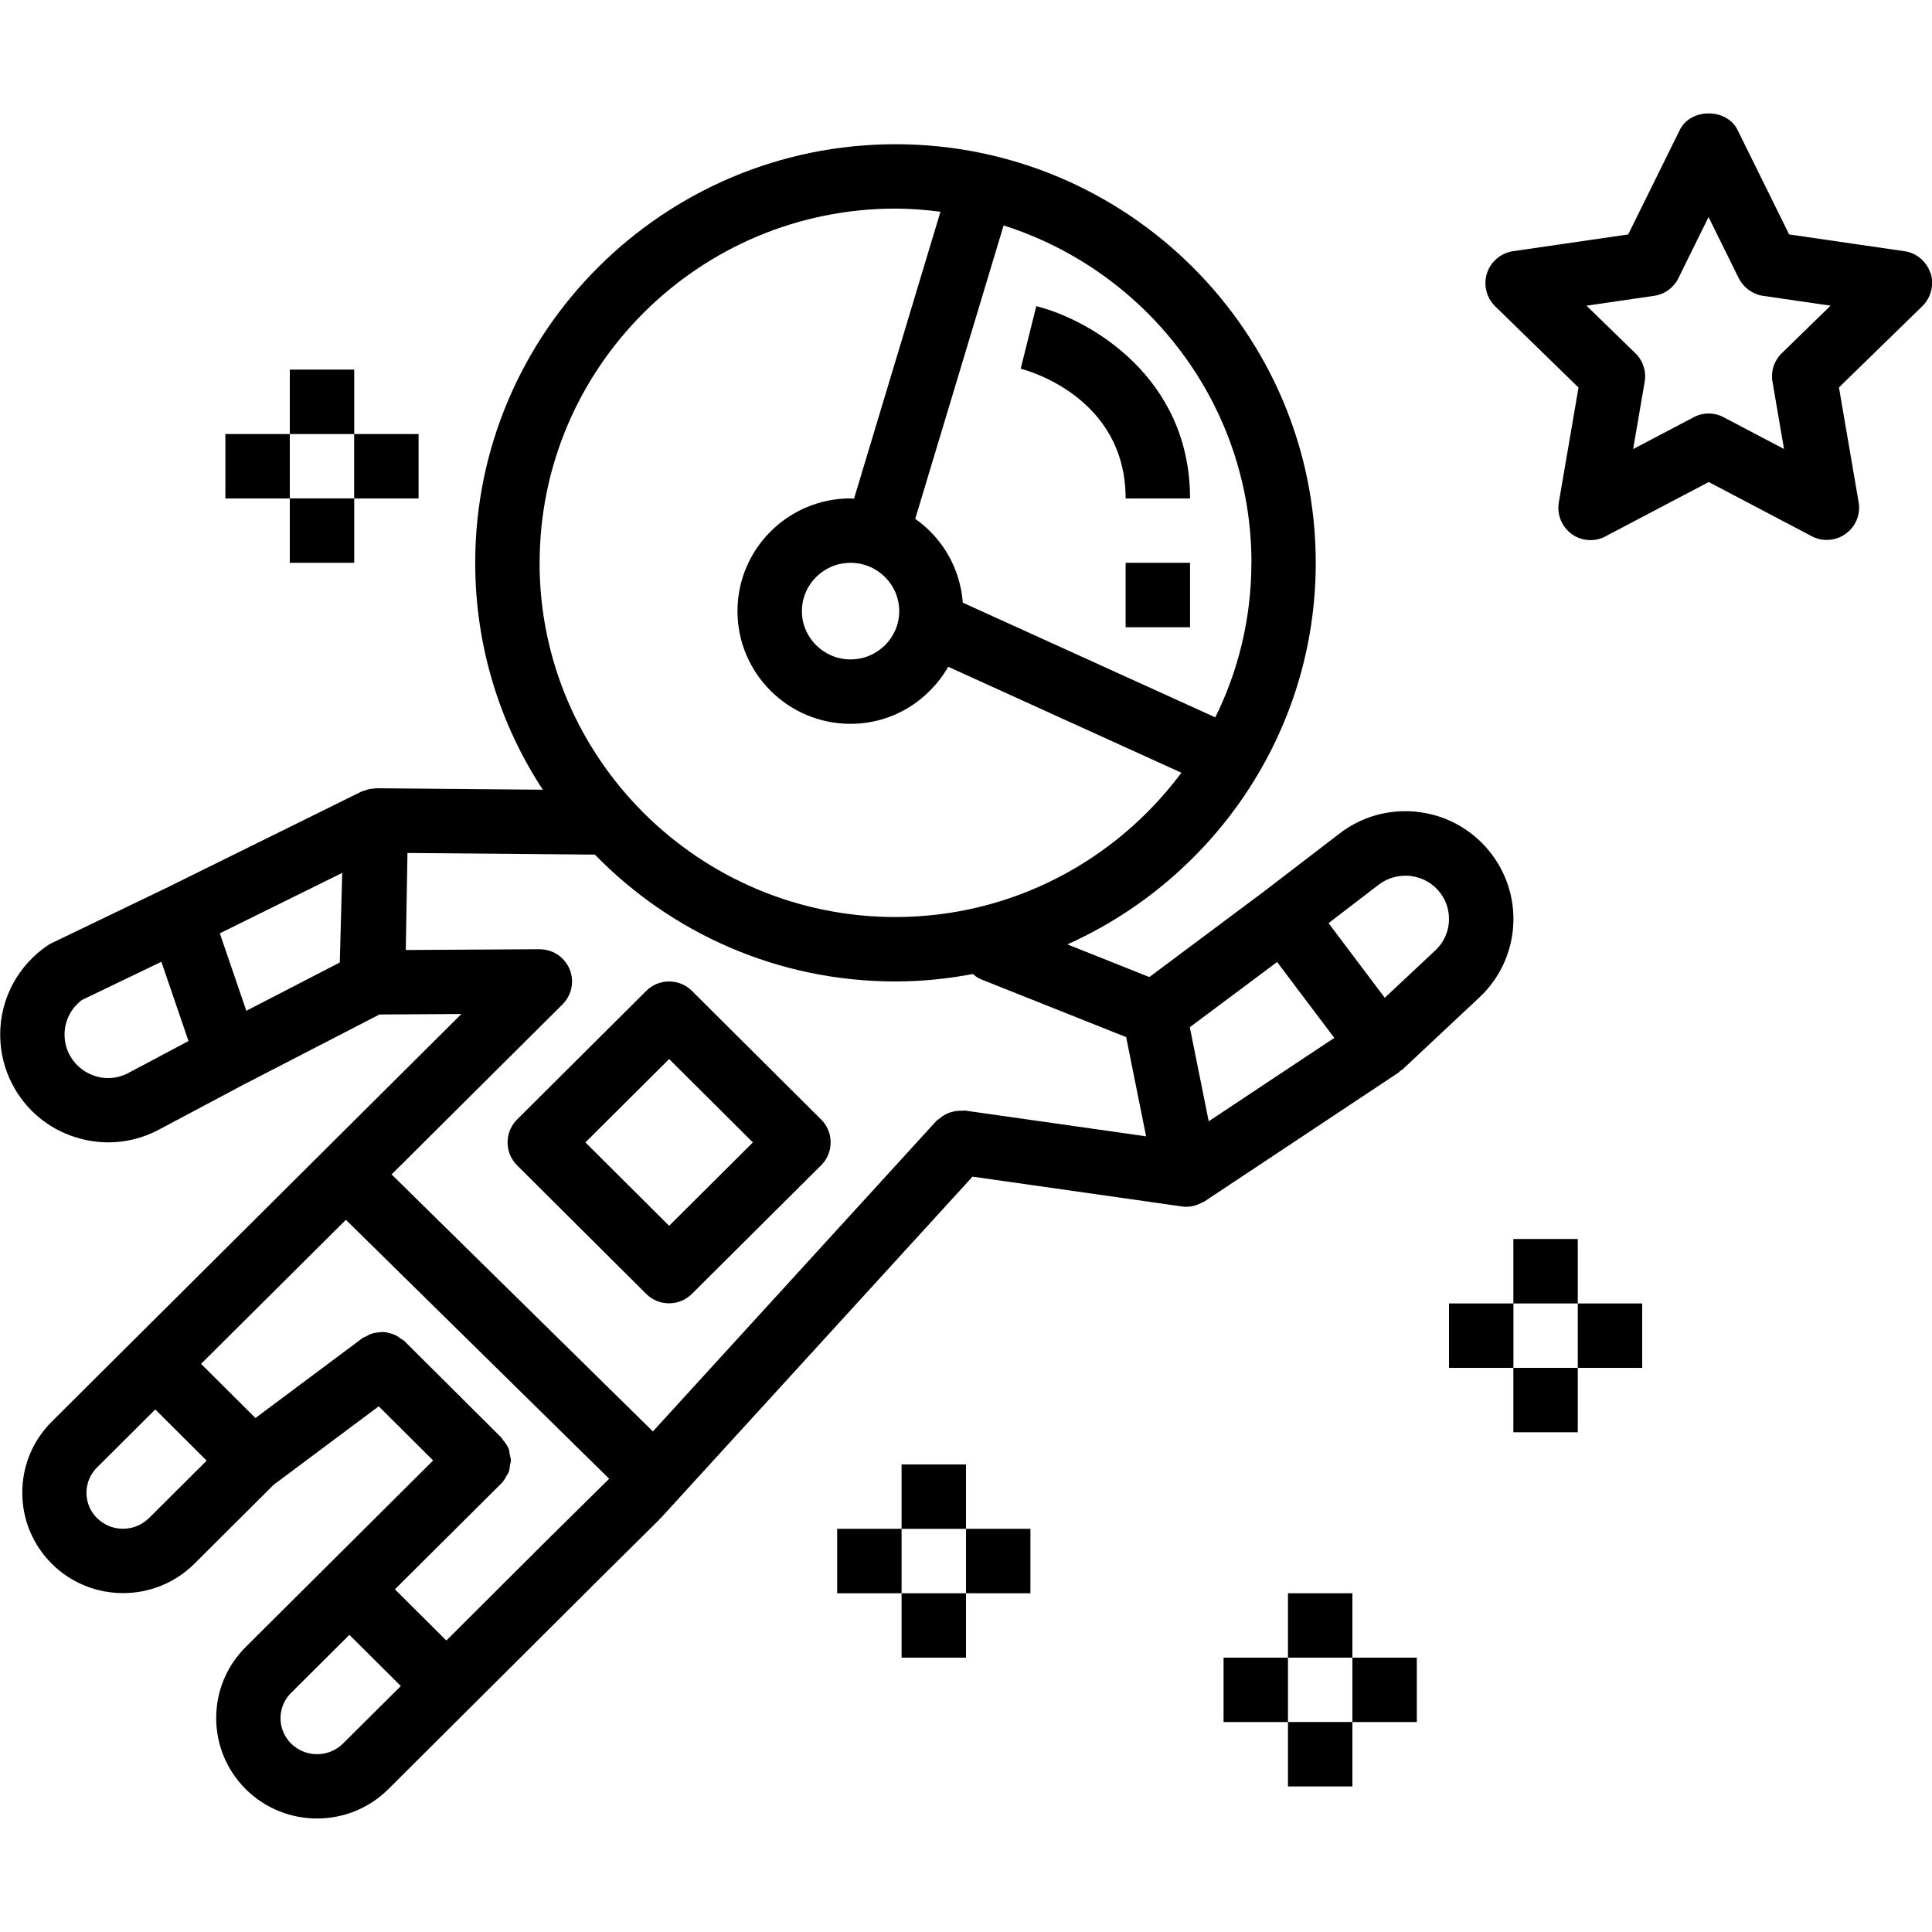
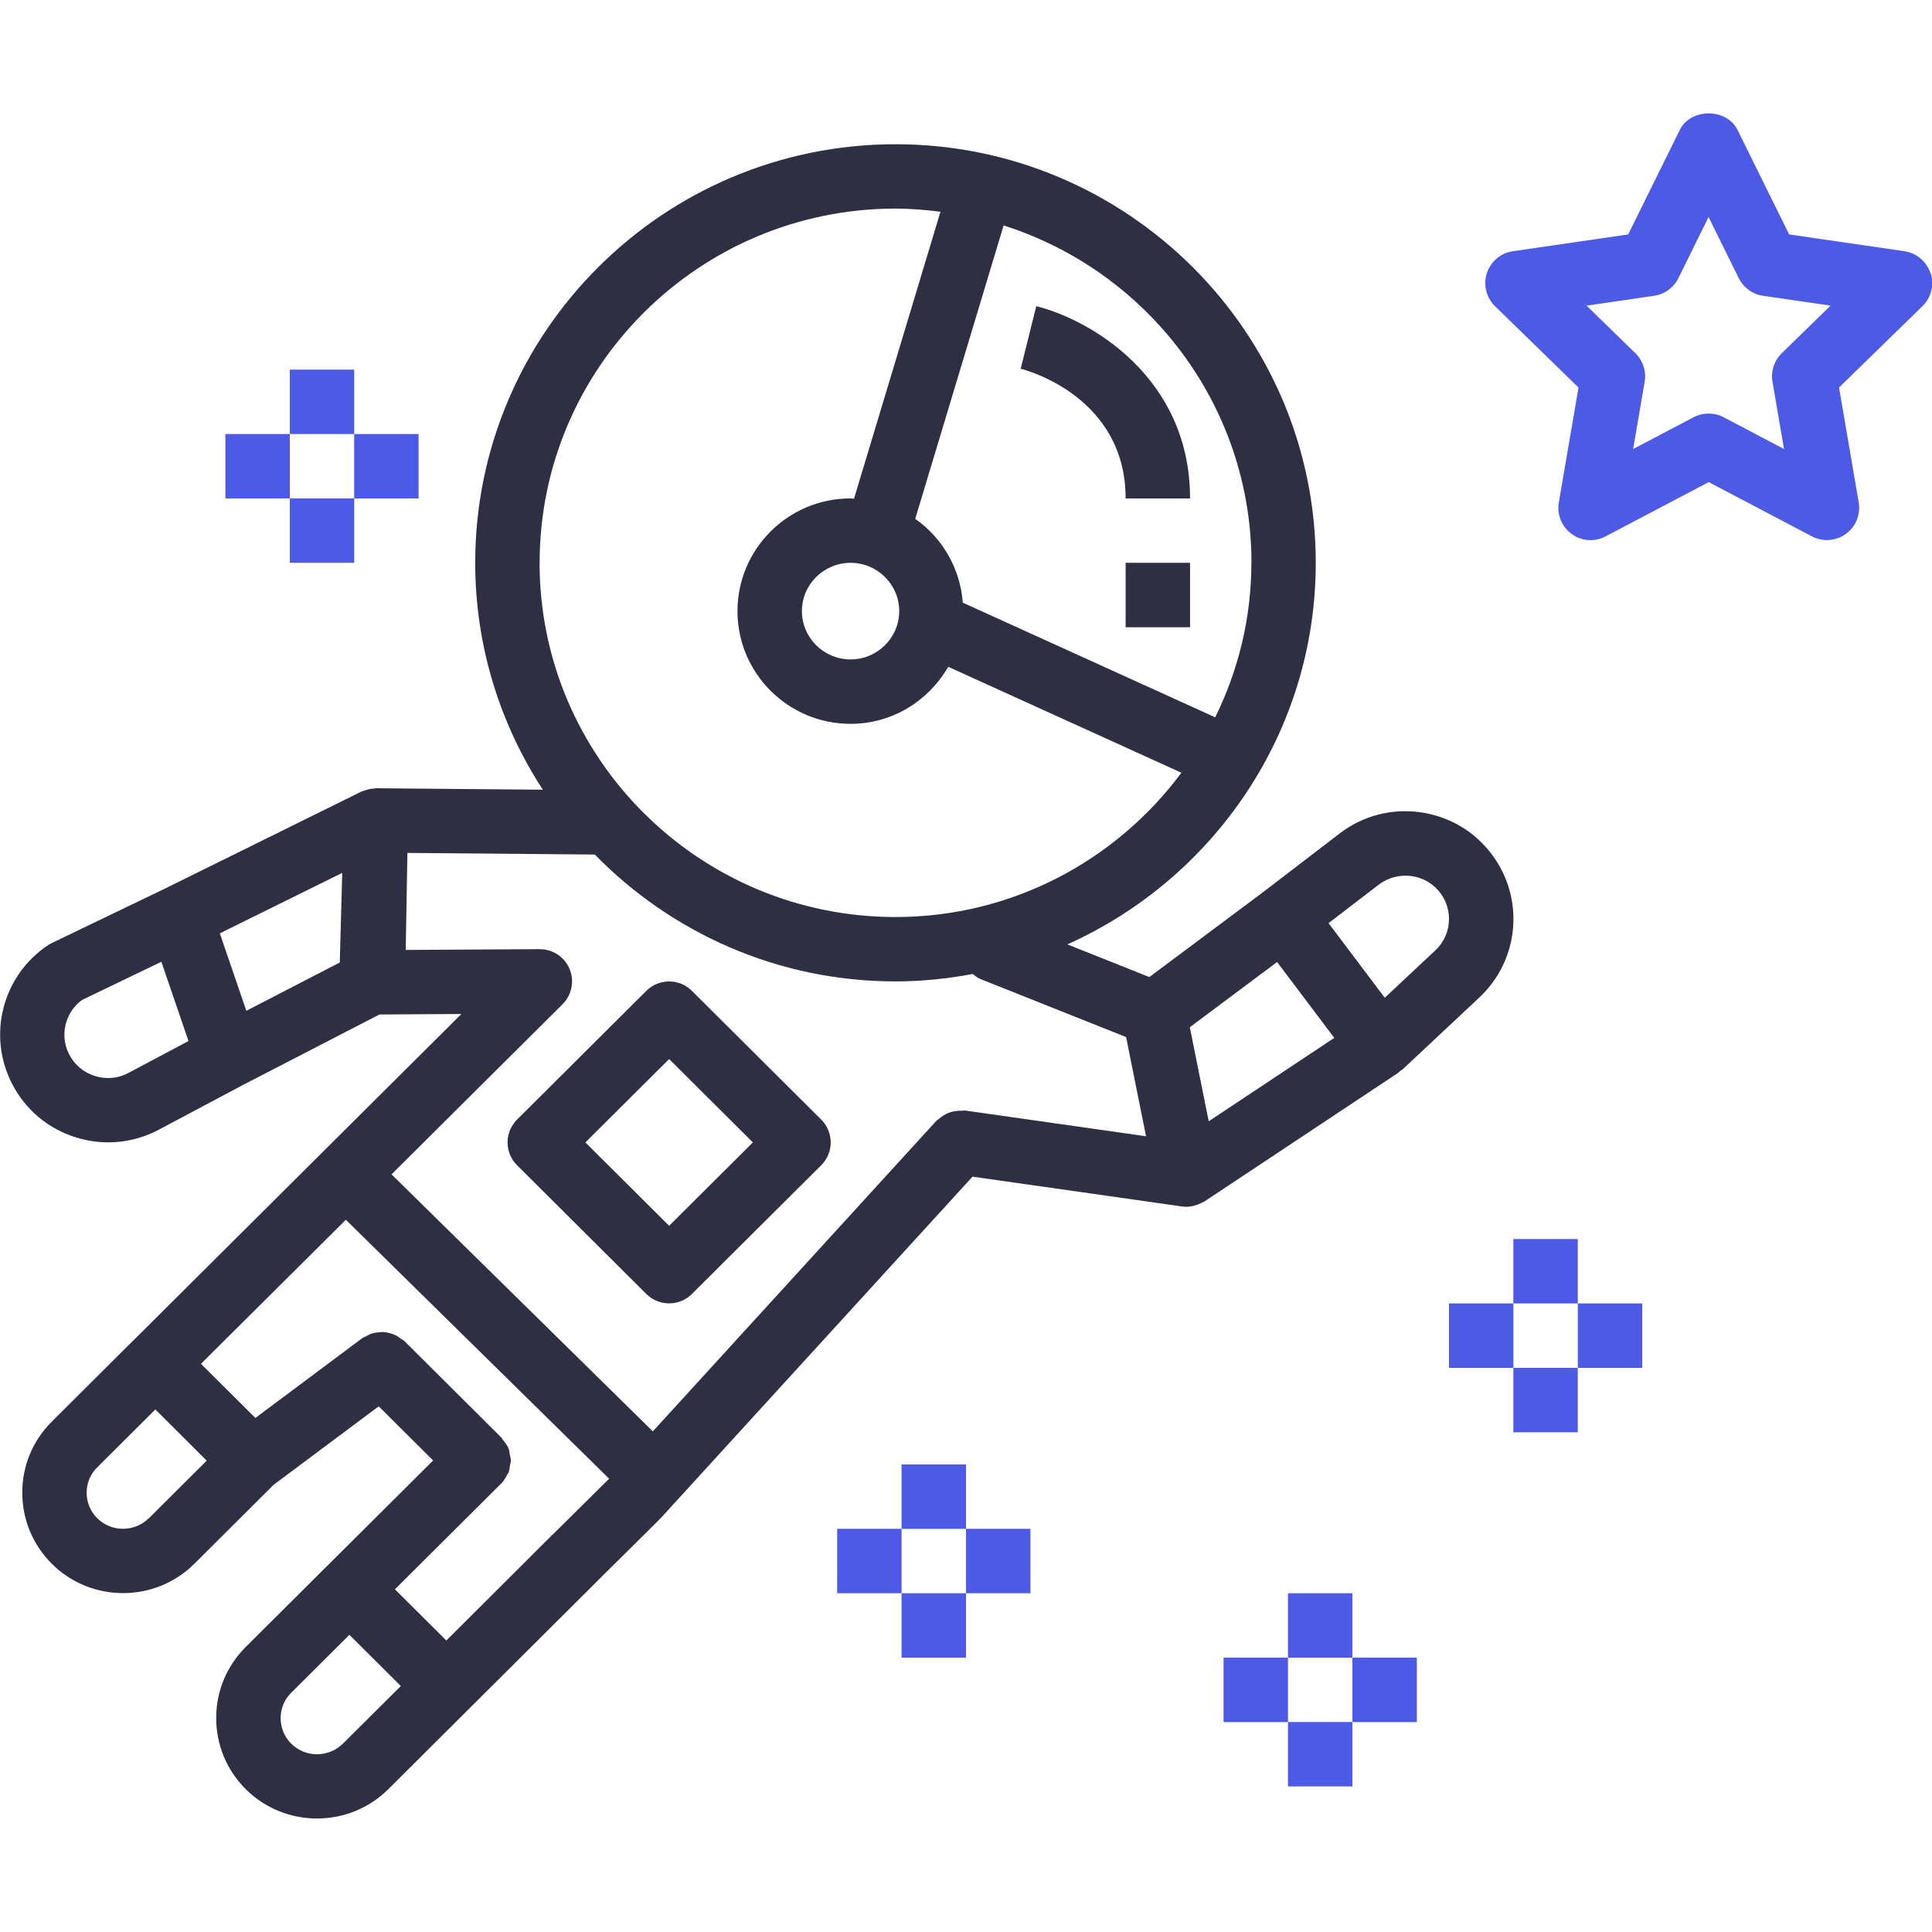
<svg xmlns="http://www.w3.org/2000/svg" version="1.1" width="32" height="32" viewBox="0 0 32 32">
-   <path d="M31.974 4.524c-0.063-0.192-0.227-0.333-0.427-0.363l-0.003-0-1.91-0.278-0.855-1.731c-0.179-0.365-0.777-0.365-0.956 0l-0.855 1.731-1.91 0.278c-0.259 0.040-0.455 0.262-0.455 0.529 0 0.149 0.061 0.284 0.159 0.381l0 0 1.383 1.348-0.326 1.903c-0.034 0.2 0.048 0.402 0.212 0.522 0.087 0.064 0.195 0.102 0.313 0.102 0.091 0 0.177-0.023 0.252-0.064l-0.003 0.001 1.709-0.899 1.709 0.899c0.071 0.038 0.156 0.060 0.246 0.060 0.296 0 0.536-0.24 0.536-0.536 0-0.031-0.003-0.061-0.008-0.090l0 0.003-0.326-1.903 1.383-1.348c0.099-0.098 0.16-0.234 0.16-0.384 0-0.058-0.009-0.114-0.026-0.167l0.001 0.004zM29.511 5.851c-0.099 0.096-0.161 0.231-0.161 0.38 0 0.032 0.003 0.064 0.008 0.095l-0-0.003 0.191 1.114-1-0.526c-0.072-0.039-0.158-0.062-0.249-0.062s-0.177 0.023-0.252 0.064l0.003-0.001-1.001 0.526 0.191-1.114c0.005-0.028 0.008-0.059 0.008-0.092 0-0.149-0.062-0.284-0.161-0.38l-0-0-0.81-0.789 1.119-0.163c0.178-0.026 0.325-0.136 0.401-0.289l0.001-0.003 0.5-1.013 0.5 1.013c0.079 0.154 0.225 0.264 0.399 0.292l0.003 0 1.119 0.163zM26.133 20.522h-1.067v1.067h1.067zM26.133 22.656h-1.067v1.067h1.067zM27.2 21.589h-1.067v1.067h1.067zM25.067 21.589h-1.067v1.067h1.067zM22.4 26.389h-1.067v1.067h1.067zM22.4 28.522h-1.067v1.067h1.067zM23.467 27.456h-1.067v1.067h1.067zM21.333 27.456h-1.067v1.067h1.067zM16 24.256h-1.067v1.067h1.067zM16 26.389h-1.067v1.067h1.067zM17.067 25.322h-1.067v1.067h1.067zM14.933 25.322h-1.067v1.067h1.067zM5.867 6.122h-1.067v1.067h1.067zM5.867 8.255h-1.067v1.067h1.067z" />
-   <path d="M6.933 7.189h-1.067v1.067h1.067zM4.8 7.189h-1.067v1.067h1.067z" />
-   <path d="M24.715 14.159c-0.28-0.376-0.699-0.636-1.179-0.704l-0.009-0.001c-0.076-0.012-0.164-0.018-0.253-0.018-0.411 0-0.789 0.139-1.091 0.373l0.004-0.003-1.252 0.96-1.898 1.417-1.358-0.541c2.421-1.086 4.114-3.508 4.114-6.32 0-3.823-3.123-6.933-6.961-6.933s-6.961 3.11-6.961 6.933c0 0 0 0.001 0 0.001 0 1.398 0.418 2.698 1.136 3.782l-0.016-0.025-2.769-0.024q-0.012 0.002-0.023 0.005c-0.056 0.002-0.109 0.013-0.158 0.032l0.003-0.001-0.038 0.013q-0.010 0.003-0.019 0.006l-3.234 1.597-1.893 0.911c-0.024 0.011-0.045 0.023-0.064 0.036l0.001-0.001c-0.482 0.324-0.794 0.866-0.794 1.482 0 0.297 0.073 0.577 0.201 0.823l-0.005-0.010c0.22 0.429 0.595 0.745 1.056 0.889q0.268 0.083 0.539 0.083c0.29 0 0.577-0.071 0.839-0.211l1.388-0.738 2.264-1.169 1.357-0.008-6.783 6.75c-0.316 0.315-0.49 0.732-0.49 1.178s0.174 0.863 0.49 1.179c0.325 0.323 0.752 0.485 1.179 0.485s0.854-0.162 1.18-0.485l1.314-1.309 1.741-1.3 0.901 0.897-3.103 3.088c-0.316 0.315-0.49 0.732-0.49 1.178s0.174 0.863 0.49 1.179c0.325 0.323 0.753 0.485 1.18 0.485s0.855-0.162 1.18-0.485l3.483-3.469 1.010-1-0.004-0.004q0.010-0.008 0.022-0.015l5.166-5.658 3.471 0.494q0.037 0.006 0.075 0.005c0.068-0.001 0.132-0.015 0.19-0.039l-0.003 0.001q0.026-0.010 0.050-0.023c0.019-0.010 0.039-0.015 0.058-0.027l3.213-2.133c0.012-0.008 0.018-0.021 0.029-0.029 0.013-0.010 0.029-0.014 0.041-0.026l1.271-1.191c0.662-0.62 0.753-1.635 0.212-2.362zM2.13 17.77c-0.098 0.054-0.215 0.086-0.34 0.086-0.078 0-0.153-0.013-0.223-0.036l0.005 0.001c-0.294-0.094-0.503-0.365-0.503-0.684 0-0.235 0.113-0.444 0.288-0.574l0.002-0.001 1.314-0.632 0.449 1.313zM5.628 15.942l-1.548 0.8-0.439-1.283 2.027-1.001zM20.727 9.322c-0.001 0.932-0.222 1.813-0.614 2.592l0.015-0.033-4.181-1.899c-0.043-0.575-0.342-1.073-0.782-1.384l-0.006-0.004 1.464-4.86c2.378 0.756 4.105 2.974 4.105 5.588zM8.938 9.322c0-3.235 2.644-5.867 5.894-5.867 0.253 0 0.5 0.021 0.745 0.052l-1.432 4.754c-0.019-0.001-0.037-0.006-0.057-0.006-1.033 0-1.873 0.837-1.873 1.867s0.84 1.867 1.873 1.867c0.694 0 1.294-0.383 1.618-0.945l3.862 1.755c-1.086 1.455-2.802 2.388-4.737 2.39h-0c-3.25 0-5.894-2.632-5.894-5.867zM14.894 10.122c0 0.441-0.362 0.8-0.806 0.8s-0.806-0.359-0.806-0.8 0.362-0.8 0.806-0.8 0.806 0.359 0.806 0.8zM2.465 25.146c-0.11 0.108-0.261 0.175-0.428 0.175s-0.317-0.066-0.427-0.174l0 0c-0.11-0.107-0.178-0.257-0.178-0.422s0.068-0.315 0.178-0.422l0-0 0.962-0.958 0.851 0.848-0.959 0.955zM5.679 28.88c-0.11 0.108-0.261 0.175-0.428 0.175s-0.317-0.067-0.427-0.174l0 0c-0.11-0.107-0.178-0.257-0.178-0.422s0.068-0.315 0.178-0.422l0-0 0.963-0.959 0.852 0.848-0.96 0.955zM9.16 25.411l-0.002 0.001-1.765 1.76-0.852-0.848 1.765-1.756c0.040-0.040 0.065-0.088 0.090-0.135 0.007-0.014 0.020-0.026 0.026-0.040 0.017-0.041 0.019-0.085 0.026-0.129 0.003-0.025 0.014-0.047 0.014-0.073 0-0.036-0.013-0.070-0.020-0.106-0.006-0.032-0.006-0.065-0.019-0.095-0.025-0.053-0.056-0.098-0.092-0.139l0.001 0.001c-0.010-0.012-0.014-0.027-0.025-0.038h-0.001l-0.001-0.002-1.607-1.6c-0.017-0.017-0.039-0.024-0.058-0.038-0.025-0.021-0.054-0.040-0.084-0.057l-0.003-0.001c-0.026-0.013-0.057-0.024-0.090-0.032l-0.003-0.001c-0.030-0.010-0.065-0.017-0.101-0.020l-0.002-0c-0.006-0-0.014-0-0.021-0-0.026 0-0.052 0.002-0.076 0.006l0.003-0c-0.038 0.003-0.074 0.010-0.108 0.021l0.004-0.001c-0.036 0.013-0.067 0.028-0.096 0.046l0.002-0.001c-0.020 0.011-0.042 0.015-0.061 0.029l-1.773 1.324-0.901-0.897 2.399-2.386 4.361 4.289zM15.979 18.394c-0.015-0.002-0.030 0.004-0.045 0.003-0.006-0-0.013-0-0.019-0-0.103 0-0.2 0.028-0.283 0.077l0.003-0.001c-0.031 0.019-0.059 0.039-0.083 0.061l0-0c-0.013 0.011-0.028 0.017-0.040 0.029l-4.698 5.146-4.328-4.257 2.833-2.818c0.096-0.097 0.156-0.23 0.156-0.377 0-0.295-0.239-0.534-0.534-0.534-0 0-0.001 0-0.001 0h0v-0.001l-2.219 0.013 0.028-1.607 3.104 0.027c1.264 1.297 3.027 2.101 4.979 2.101 0.001 0 0.001 0 0.002 0h-0c0.437 0 0.864-0.045 1.279-0.123 0.040 0.032 0.079 0.065 0.13 0.085l2.41 0.96 0.152 0.758 0.178 0.885zM20.020 18.572l-0.313-1.558 1.446-1.080 0.947 1.257zM23.774 15.741l-0.838 0.785-0.931-1.236 0.831-0.637c0.122-0.093 0.278-0.149 0.446-0.149 0.034 0 0.068 0.002 0.101 0.007l-0.004-0c0.198 0.028 0.367 0.132 0.479 0.282l0.001 0.002c0.088 0.117 0.141 0.265 0.141 0.426 0 0.205-0.087 0.391-0.226 0.521l-0 0z" />
-   <path d="M13.602 18.544l-2.143-2.133c-0.097-0.096-0.23-0.155-0.377-0.155s-0.28 0.059-0.377 0.155l0-0-2.142 2.133c-0.096 0.097-0.156 0.231-0.156 0.378s0.059 0.281 0.156 0.378l-0-0 2.142 2.133c0.097 0.096 0.23 0.154 0.377 0.154s0.28-0.059 0.377-0.155l-0 0 2.143-2.133c0.097-0.097 0.156-0.23 0.156-0.378s-0.060-0.281-0.156-0.378v0zM11.083 20.303l-1.387-1.381 1.387-1.381 1.387 1.381zM17.164 5.071l-0.258 1.036c0.071 0.018 1.738 0.452 1.738 2.149h1.067c0-2.017-1.666-2.965-2.547-3.185zM19.711 9.322h-1.067v1.067h1.067z" />
+   <path fill="#4d5ae5" d="M31.974 4.524c-0.063-0.193-0.229-0.333-0.43-0.363l-1.91-0.278-0.855-1.731c-0.179-0.365-0.777-0.365-0.956 0l-0.855 1.731-1.91 0.278c-0.201 0.029-0.367 0.17-0.431 0.363-0.062 0.193-0.011 0.405 0.135 0.547l1.383 1.348-0.326 1.903c-0.034 0.2 0.048 0.402 0.212 0.522 0.166 0.121 0.382 0.135 0.562 0.040l1.709-0.899 1.709 0.899c0.078 0.041 0.164 0.061 0.249 0.061 0.11 0 0.221-0.034 0.314-0.102 0.164-0.119 0.246-0.322 0.212-0.522l-0.326-1.903 1.383-1.348c0.145-0.142 0.197-0.354 0.135-0.547zM29.511 5.851c-0.125 0.122-0.183 0.299-0.153 0.472l0.191 1.114-1-0.526c-0.078-0.041-0.163-0.061-0.249-0.061s-0.17 0.020-0.249 0.061l-1.001 0.526 0.191-1.114c0.030-0.173-0.028-0.349-0.153-0.472l-0.81-0.789 1.119-0.163c0.174-0.025 0.324-0.134 0.402-0.292l0.5-1.013 0.5 1.013c0.078 0.157 0.228 0.267 0.402 0.292l1.119 0.163-0.809 0.789z" />
+   <path fill="#4d5ae5" d="M26.133 20.522h-1.067v1.067h1.067v-1.067z" />
+   <path fill="#4d5ae5" d="M26.133 22.656h-1.067v1.067h1.067v-1.067z" />
+   <path fill="#4d5ae5" d="M27.2 21.589h-1.067v1.067h1.067v-1.067z" />
+   <path fill="#4d5ae5" d="M25.067 21.589h-1.067v1.067h1.067v-1.067z" />
+   <path fill="#4d5ae5" d="M22.4 26.389h-1.067v1.067h1.067v-1.067z" />
+   <path fill="#4d5ae5" d="M22.4 28.522h-1.067v1.067h1.067v-1.067z" />
+   <path fill="#4d5ae5" d="M23.467 27.456h-1.067v1.067h1.067v-1.067z" />
+   <path fill="#4d5ae5" d="M21.333 27.456h-1.067v1.067h1.067v-1.067z" />
+   <path fill="#4d5ae5" d="M16 24.256h-1.067v1.067h1.067v-1.067z" />
+   <path fill="#4d5ae5" d="M16 26.389h-1.067v1.067h1.067v-1.067z" />
+   <path fill="#4d5ae5" d="M17.067 25.322h-1.067v1.067h1.067v-1.067z" />
+   <path fill="#4d5ae5" d="M14.933 25.322h-1.067v1.067h1.067v-1.067z" />
+   <path fill="#4d5ae5" d="M5.867 6.122h-1.067v1.067h1.067v-1.067z" />
+   <path fill="#4d5ae5" d="M5.867 8.255h-1.067v1.067h1.067v-1.067z" />
+   <path fill="#4d5ae5" d="M6.933 7.189h-1.067v1.067h1.067v-1.067z" />
+   <path fill="#4d5ae5" d="M4.8 7.189h-1.067v1.067h1.067v-1.067z" />
+   <path fill="#2e2f42" d="M24.715 14.159c-0.287-0.388-0.709-0.637-1.188-0.705-0.481-0.068-0.956 0.058-1.34 0.352l-1.252 0.96-1.898 1.417-1.358-0.541c2.421-1.086 4.114-3.508 4.114-6.32 0-3.823-3.123-6.933-6.961-6.933s-6.961 3.11-6.961 6.933c0 1.386 0.414 2.674 1.12 3.758l-2.764-0.024c-0.002 0-0.003 0-0.005 0-0.009 0-0.015 0.004-0.023 0.005-0.053 0.002-0.105 0.013-0.155 0.031-0.013 0.005-0.026 0.008-0.038 0.013-0.006 0.003-0.013 0.003-0.019 0.006l-3.233 1.596c-0.001 0-0.001 0-0.001 0.001l-1.893 0.911c-0.021 0.009-0.042 0.021-0.063 0.035-0.755 0.502-1.012 1.489-0.598 2.295 0.22 0.429 0.595 0.745 1.056 0.889 0.178 0.055 0.359 0.083 0.539 0.083 0.29 0 0.577-0.071 0.839-0.211l1.388-0.738 2.264-1.169 1.357-0.008-5.442 5.416c-0.001 0.001-0.001 0.001-0.002 0.001l-1.339 1.333c-0.316 0.315-0.49 0.732-0.49 1.178s0.174 0.863 0.49 1.179c0.325 0.323 0.752 0.485 1.179 0.485s0.854-0.162 1.18-0.485l1.314-1.309 1.741-1.3 0.901 0.897-1.762 1.754c-0 0.001-0.001 0.001-0.002 0.001l-1.339 1.333c-0.316 0.315-0.49 0.732-0.49 1.178s0.174 0.863 0.49 1.179c0.325 0.323 0.753 0.485 1.18 0.485s0.855-0.162 1.18-0.485l3.482-3.467c0.001-0.001 0.001-0.001 0.001-0.002l1.010-1-0.004-0.004c0.006-0.006 0.015-0.009 0.022-0.015l5.166-5.658 3.471 0.494c0.025 0.004 0.050 0.005 0.075 0.005 0.065 0 0.127-0.015 0.187-0.038 0.018-0.006 0.033-0.015 0.050-0.023 0.019-0.010 0.039-0.015 0.058-0.027l3.213-2.133c0.012-0.008 0.018-0.021 0.029-0.029 0.013-0.010 0.029-0.014 0.041-0.026l1.271-1.191c0.662-0.62 0.753-1.635 0.212-2.362zM2.13 17.77c-0.173 0.093-0.37 0.111-0.558 0.052-0.187-0.058-0.338-0.186-0.427-0.358-0.161-0.314-0.068-0.695 0.214-0.902l1.314-0.632 0.449 1.313-0.992 0.527zM5.628 15.942l-1.548 0.8-0.439-1.283 2.027-1.001-0.040 1.484zM20.727 9.322c0 0.918-0.219 1.785-0.599 2.559l-4.181-1.899c-0.044-0.573-0.341-1.075-0.788-1.388l1.464-4.86c2.378 0.756 4.105 2.974 4.105 5.588zM8.938 9.322c0-3.235 2.644-5.867 5.894-5.867 0.253 0 0.5 0.021 0.745 0.052l-1.432 4.754c-0.019-0.001-0.037-0.006-0.057-0.006-1.033 0-1.873 0.837-1.873 1.867s0.84 1.867 1.873 1.867c0.694 0 1.294-0.383 1.618-0.945l3.862 1.755c-1.075 1.446-2.795 2.39-4.737 2.39-3.25 0-5.894-2.632-5.894-5.867zM14.894 10.122c0 0.441-0.362 0.8-0.806 0.8s-0.806-0.359-0.806-0.8c0-0.441 0.362-0.8 0.806-0.8s0.806 0.359 0.806 0.8zM2.465 25.146c-0.236 0.234-0.619 0.234-0.854 0.001-0.114-0.114-0.176-0.263-0.176-0.423s0.062-0.309 0.176-0.421l0.962-0.958 0.851 0.848-0.959 0.955zM5.679 28.88c-0.236 0.234-0.619 0.235-0.855 0.001-0.114-0.114-0.176-0.263-0.176-0.423s0.062-0.309 0.176-0.421l0.963-0.959 0.852 0.848-0.96 0.955zM9.16 25.411c-0.001 0-0.001 0-0.002 0.001l-1.765 1.76-0.852-0.848 1.763-1.755c0 0 0 0 0-0s0.001-0.001 0.002-0.001c0.040-0.040 0.065-0.088 0.090-0.135 0.007-0.014 0.020-0.026 0.026-0.040 0.017-0.041 0.019-0.085 0.026-0.129 0.003-0.025 0.014-0.047 0.014-0.073 0-0.036-0.013-0.070-0.020-0.106-0.006-0.032-0.006-0.065-0.019-0.095-0.020-0.050-0.055-0.094-0.091-0.138-0.010-0.012-0.014-0.027-0.025-0.038 0 0 0 0-0.001 0s-0.001-0.002-0.001-0.002l-1.607-1.6c-0.017-0.017-0.039-0.024-0.058-0.038-0.028-0.022-0.055-0.042-0.087-0.058-0.030-0.015-0.061-0.024-0.093-0.033-0.034-0.010-0.067-0.017-0.103-0.020-0.033-0.002-0.063 0.001-0.095 0.005-0.036 0.004-0.069 0.009-0.104 0.020-0.034 0.011-0.063 0.027-0.094 0.045-0.020 0.011-0.042 0.015-0.061 0.029l-1.773 1.324-0.901-0.897 2.399-2.386 4.361 4.289-0.928 0.919zM15.979 18.394c-0.015-0.002-0.030 0.004-0.045 0.003-0.039-0.002-0.076 0.001-0.115 0.007-0.030 0.005-0.059 0.011-0.088 0.021-0.034 0.012-0.065 0.028-0.097 0.047-0.030 0.018-0.057 0.037-0.083 0.061-0.013 0.011-0.028 0.017-0.040 0.029l-4.698 5.146-4.328-4.257 2.833-2.818c0.209-0.208 0.21-0.546 0.002-0.755-0.105-0.105-0.243-0.157-0.381-0.156v-0.001l-2.219 0.013 0.028-1.607 3.104 0.027c1.265 1.294 3.029 2.101 4.981 2.101 0.437 0 0.864-0.045 1.279-0.123 0.040 0.032 0.079 0.065 0.13 0.085l2.41 0.96 0.152 0.758 0.178 0.885-3.003-0.427zM20.020 18.572l-0.313-1.558 1.446-1.080 0.947 1.257-2.080 1.381zM23.774 15.741l-0.838 0.785-0.931-1.236 0.831-0.637c0.155-0.119 0.351-0.168 0.543-0.143 0.193 0.027 0.364 0.128 0.48 0.284 0.217 0.292 0.18 0.699-0.085 0.947z" />
+   <path fill="#2e2f42" d="M13.602 18.544l-2.143-2.133c-0.207-0.207-0.545-0.207-0.753 0l-2.142 2.133c-0.1 0.101-0.157 0.236-0.157 0.378s0.056 0.278 0.157 0.378l2.142 2.133c0.104 0.103 0.241 0.155 0.377 0.155s0.273-0.052 0.376-0.155l2.143-2.133c0.1-0.1 0.157-0.236 0.157-0.378s-0.057-0.278-0.157-0.378zM11.083 20.303l-1.387-1.381 1.387-1.381 1.387 1.381-1.387 1.381z" />
+   <path fill="#2e2f42" d="M17.164 5.071l-0.258 1.036c0.071 0.018 1.738 0.452 1.738 2.149h1.067c-0-2.017-1.666-2.965-2.547-3.185z" />
+   <path fill="#2e2f42" d="M19.711 9.322h-1.067v1.067h1.067v-1.067z" />
</svg>
